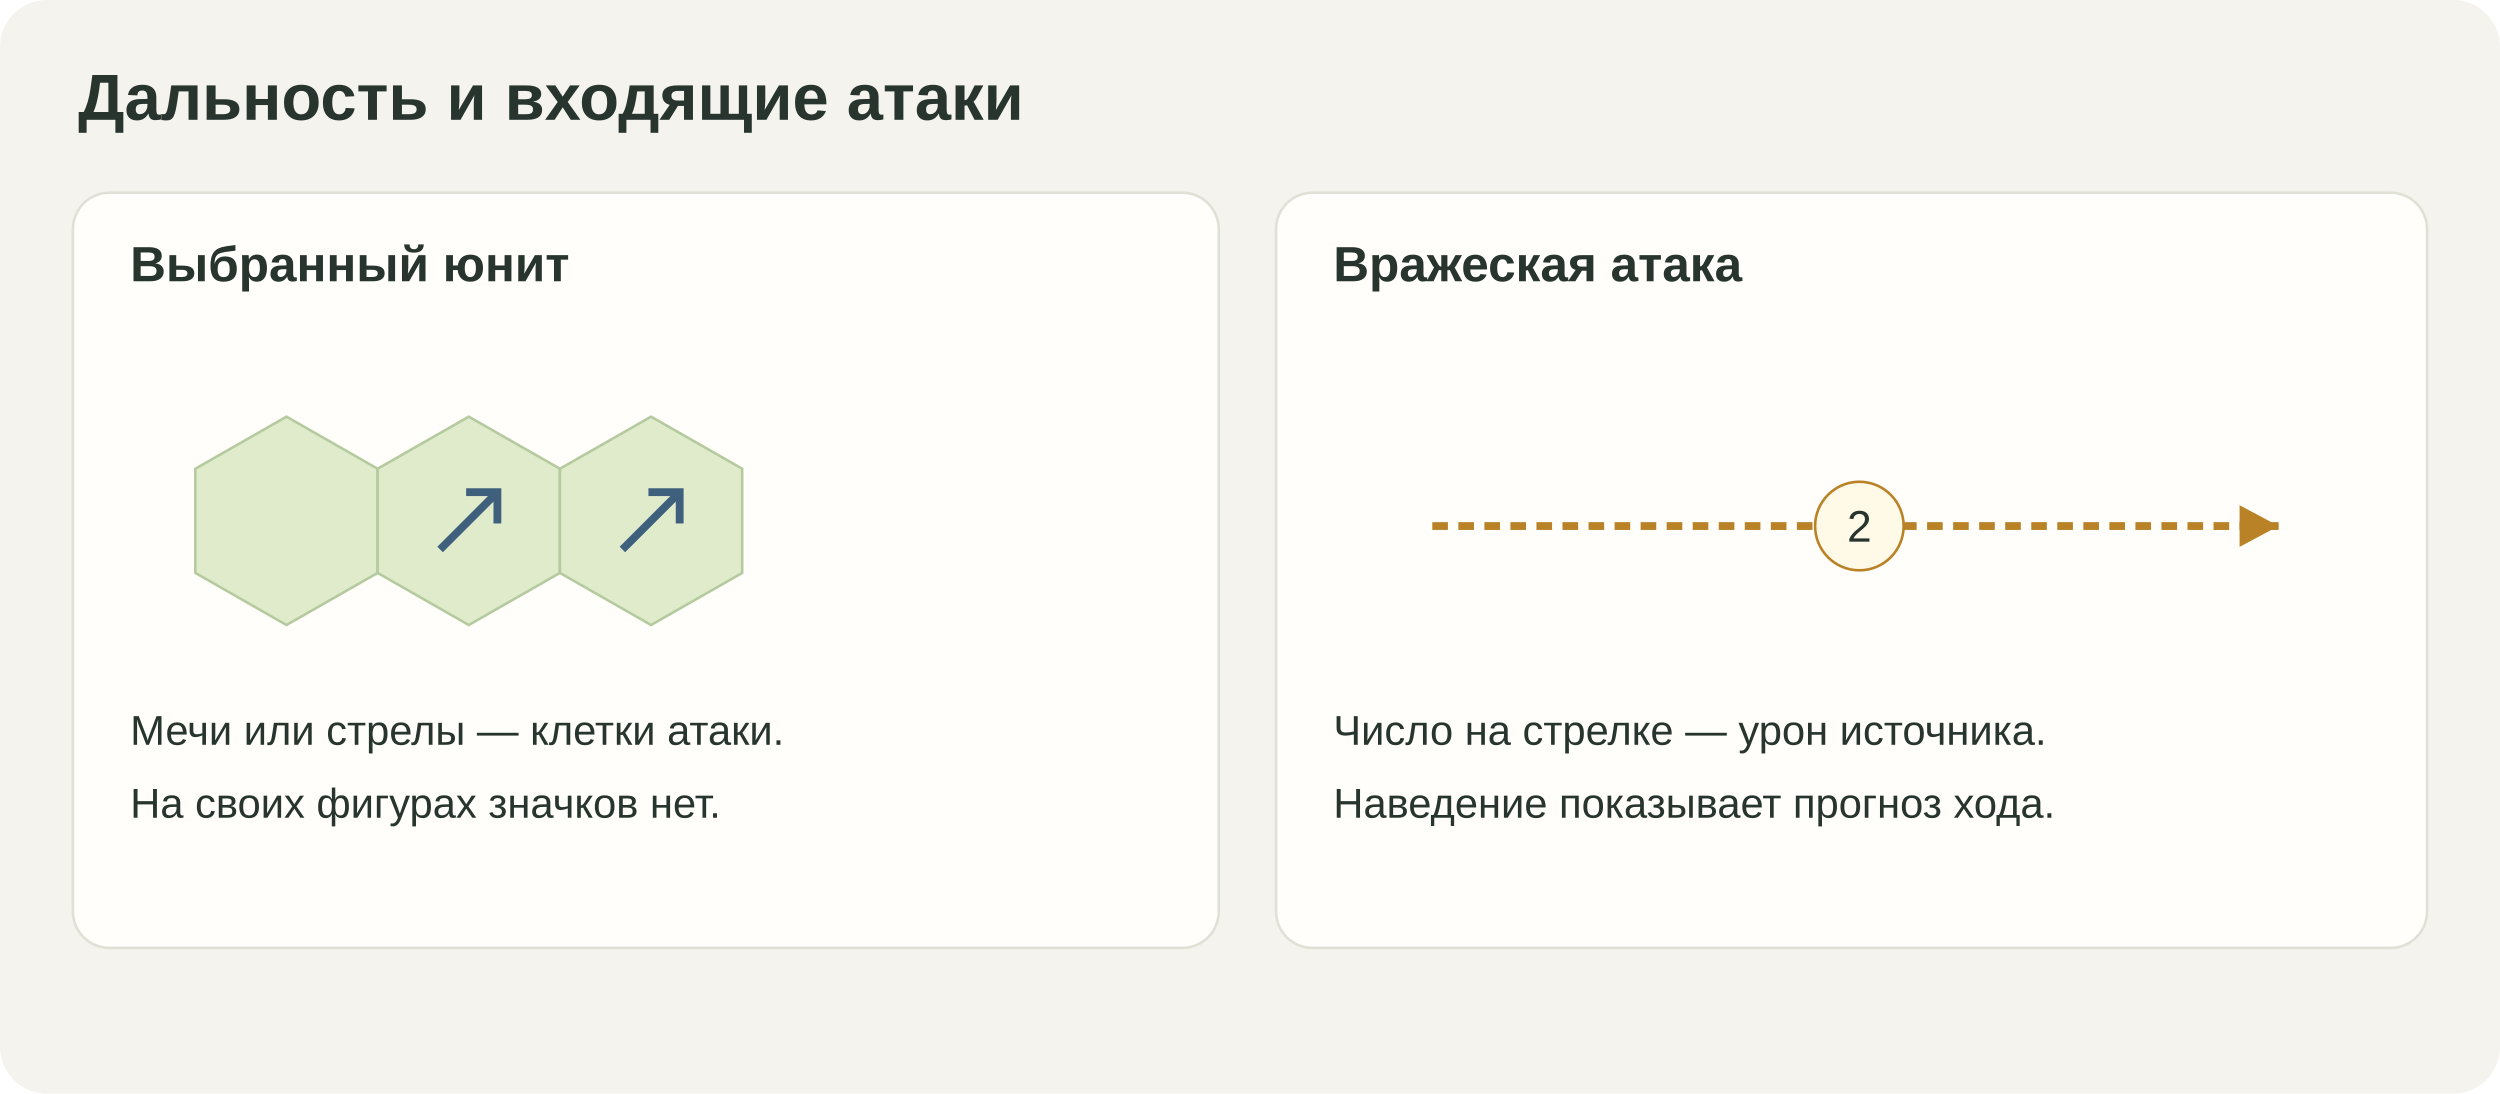
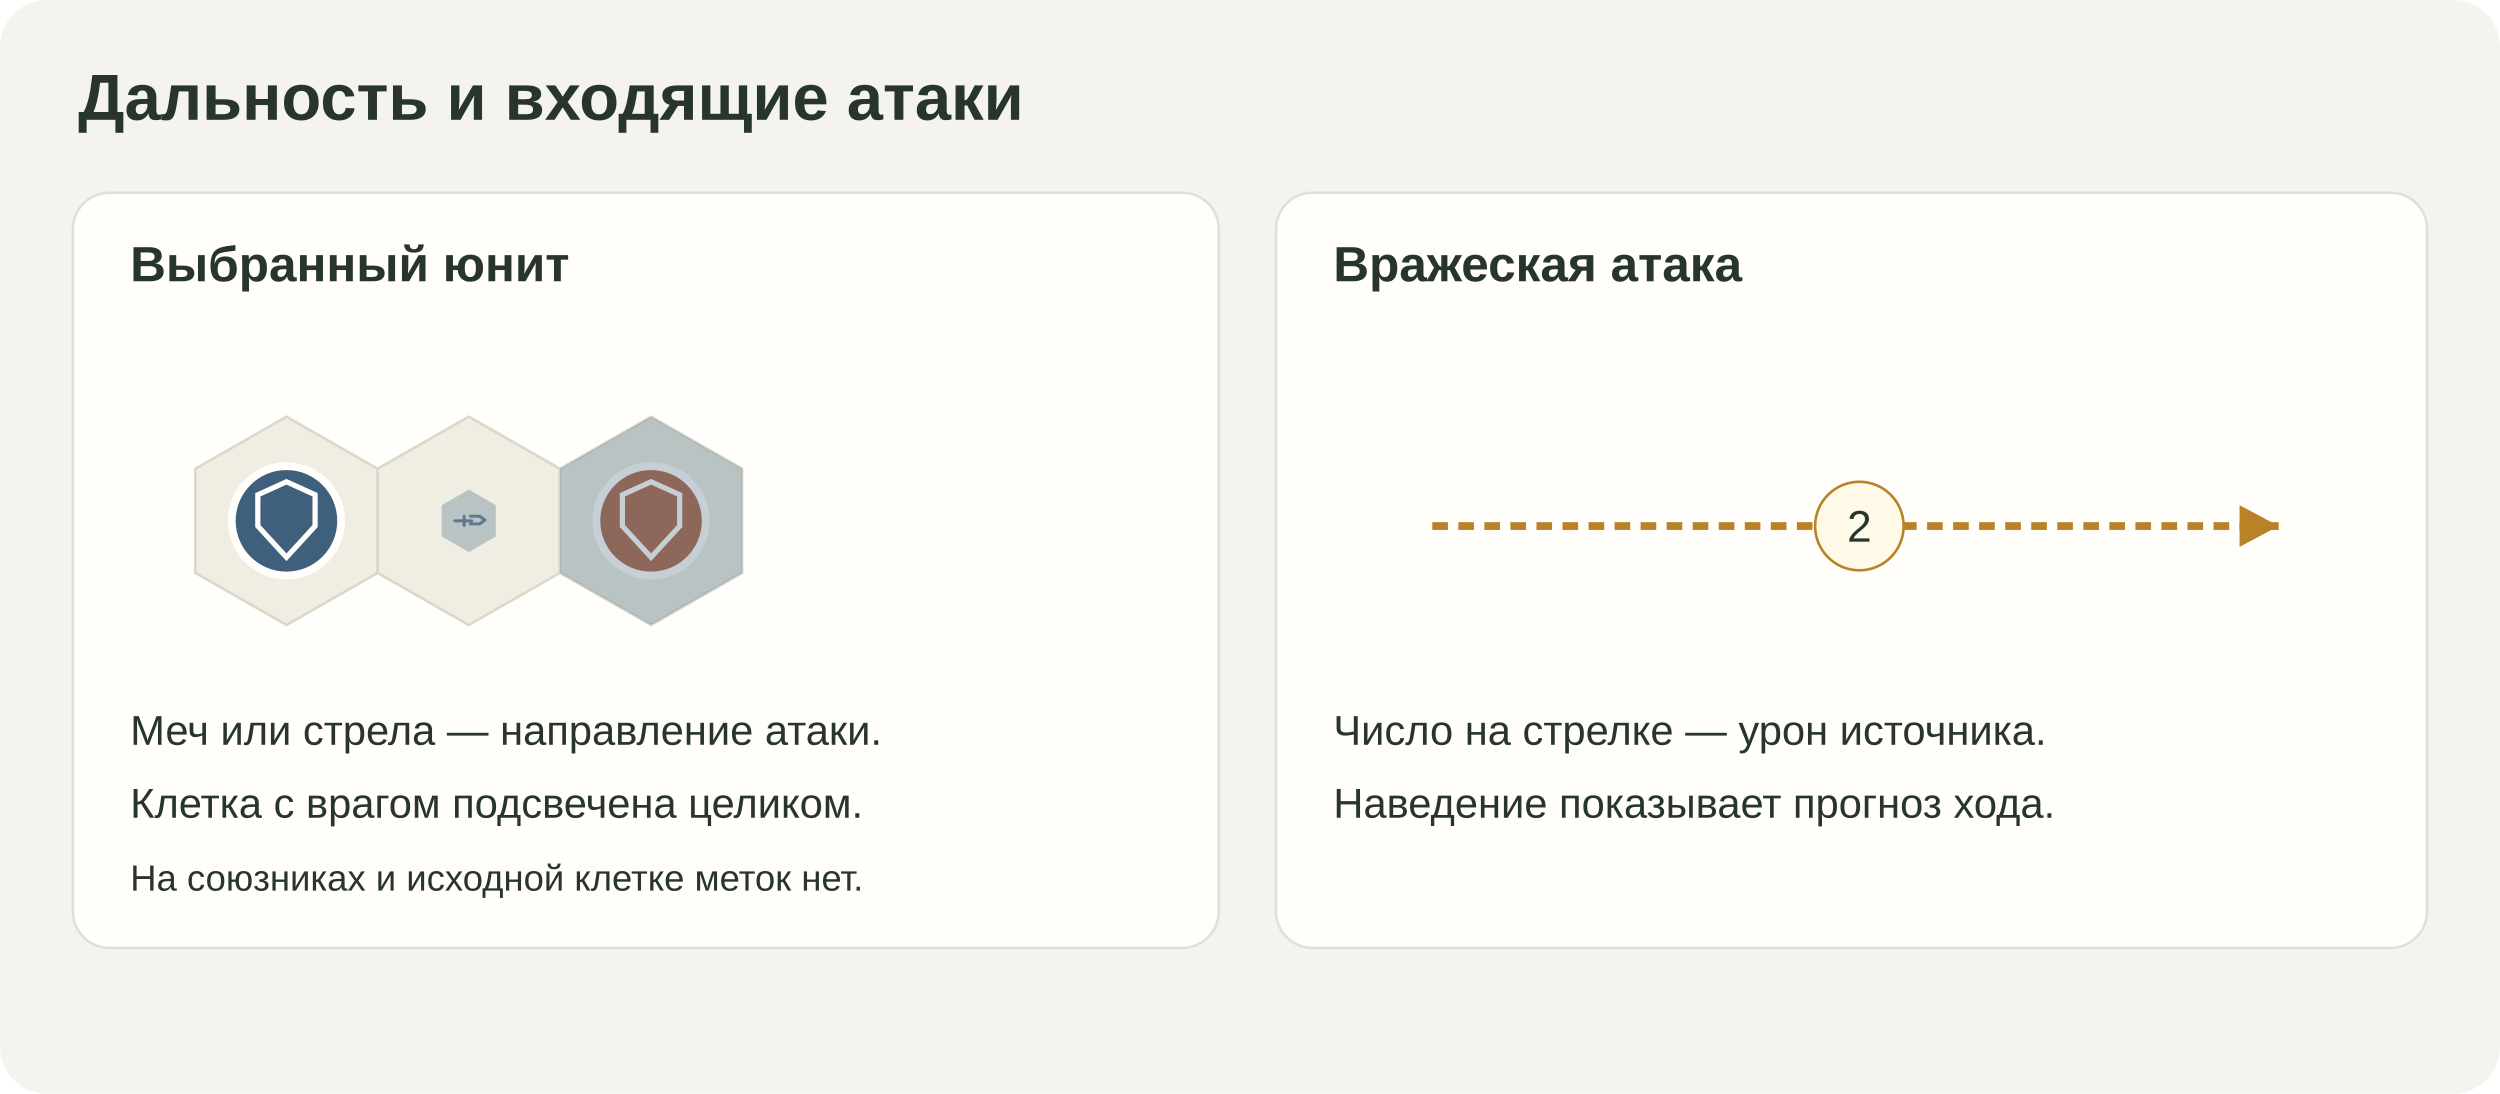
<svg xmlns="http://www.w3.org/2000/svg" width="960" height="420" viewBox="0 0 960 420" role="img" font-family="Arial,sans-serif">
  <rect width="960" height="420" rx="18" fill="#f5f3ed" />
  <g fill="#28352f">
    <text x="30" y="46" font-size="25" font-weight="700">Дальность и входящие атаки</text>
    <rect x="28" y="74" width="440" height="290" rx="14" fill="#fffefb" stroke="#e0e1d6" />
    <rect x="490" y="74" width="442" height="290" rx="14" fill="#fffefb" stroke="#e0e1d6" />
    <text x="50" y="108" font-size="19" font-weight="700">Выбранный юнит</text>
    <text x="512" y="108" font-size="19" font-weight="700">Вражеская атака</text>
-     <g fill="#e0ebcc" stroke="#b5ca9e">
+     <g fill="#f0ede3" stroke="#d9d9cb">
      <polygon points="110,160 145,180 145,220 110,240 75,220 75,180" />
      <polygon points="180,160 215,180 215,220 180,240 145,220 145,180" />
      <polygon points="250,160 285,180 285,220 250,240 215,220 215,180" />
    </g>
-     <g fill="none" stroke="#3e607c" stroke-width="3">
-       <path d="m169 211 22-22m-12 0h12v12M239 211l22-22m-12 0h12v12" />
+     <circle cx="110" cy="200" r="21" fill="#3e607c" stroke="#fffefb" stroke-width="3" />
+     <path d="M110 185 121 190v12l-11 12-11-12v-12Z" fill="none" stroke="#fffefb" stroke-width="2" />
+     <circle cx="250" cy="200" r="21" fill="#af6a4b" stroke="#fffefb" stroke-width="3" />
+     <path d="M250 185 261 190v12l-11 12-11-12v-12Z" fill="none" stroke="#fffefb" stroke-width="2" />
+     <polygon points="190.39,194.00 190.39,206.00 180.00,212.00 169.61,206.00 169.61,194.00 180.00,188.00" fill="#3e607c" opacity=".3" />
+     <polygon points="250,160 285,180 285,220 250,240 215,220 215,180" fill="#3e607c" opacity=".3" />
+     <g transform="translate(180,200) rotate(45)" fill="none" stroke="#3e607c" stroke-width="2.7" opacity=".75" stroke-linecap="round" stroke-linejoin="round">
+       <g transform="translate(-5.04,-5.04) scale(.42)">
+         <path d="m5 19 9-9M10 8l6-6 6-1-1 6-6 6M6 12l6 6M3 21l3-3" />
+       </g>
    </g>
-     <text x="50" y="286" font-size="16">Мечи или стрелы — клетки атаки.</text>
-     <text x="50" y="314" font-size="16">На своих фигурах значков нет.</text>
+     <text x="50" y="286" font-size="16">Меч или стрела — направление атаки.</text>
+     <text x="50" y="314" font-size="16">Клетка с врагом подсвечена целиком.</text>
+     <text x="50" y="342" font-size="14">На союзниках и исходной клетке меток нет.</text>
    <line x1="550" y1="202" x2="875" y2="202" stroke="#b98227" stroke-width="3" stroke-dasharray="6 4" />
    <path d="m875 202-15-8v16Z" fill="#b98227" />
    <circle cx="714" cy="202" r="17" fill="#fff9e8" stroke="#b98227" />
    <text x="714" y="208" text-anchor="middle" font-size="17">2</text>
    <text x="512" y="286" font-size="16">Число на стрелке — урон источника.</text>
    <text x="512" y="314" font-size="16">Наведение показывает прогноз хода.</text>
  </g>
</svg>
